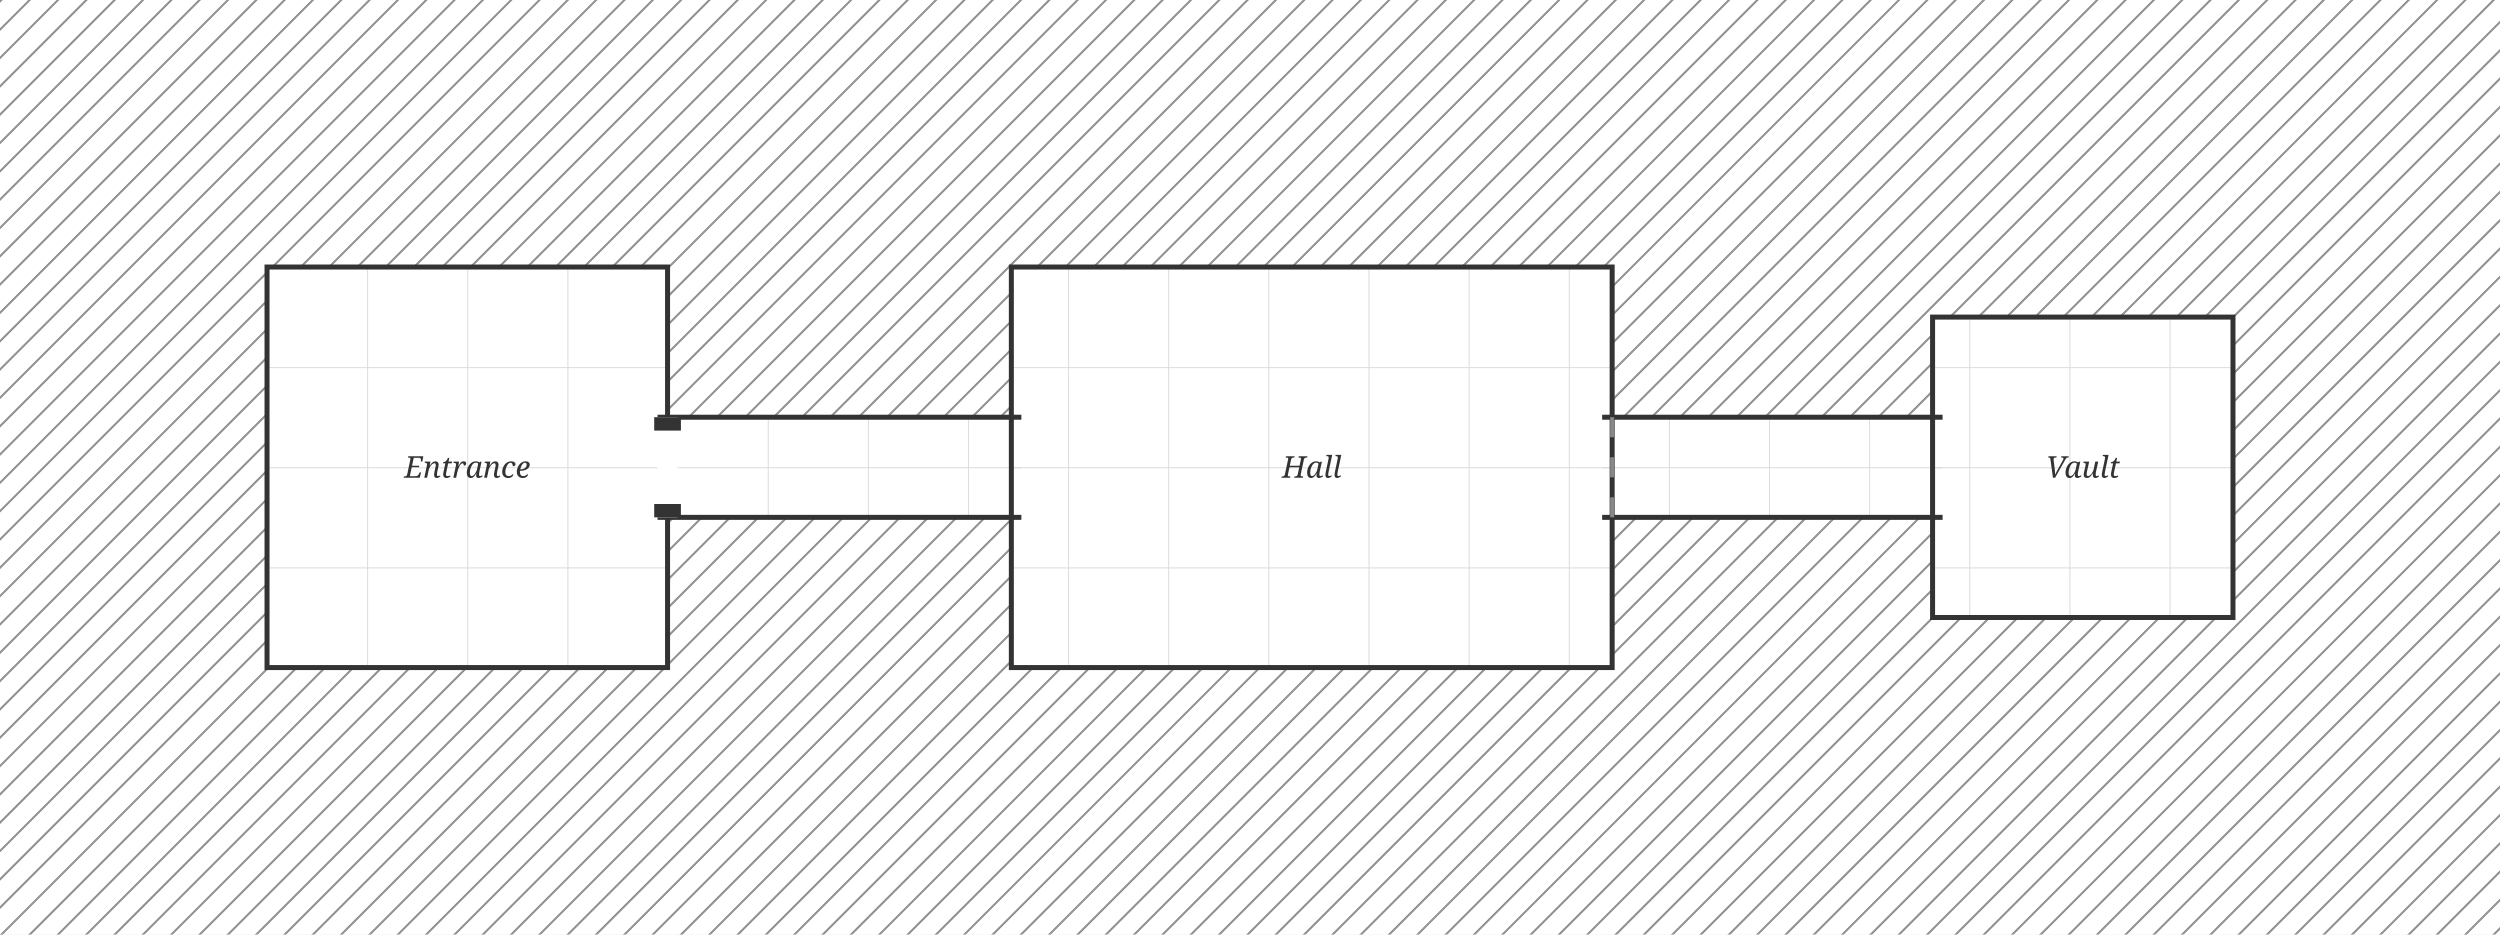
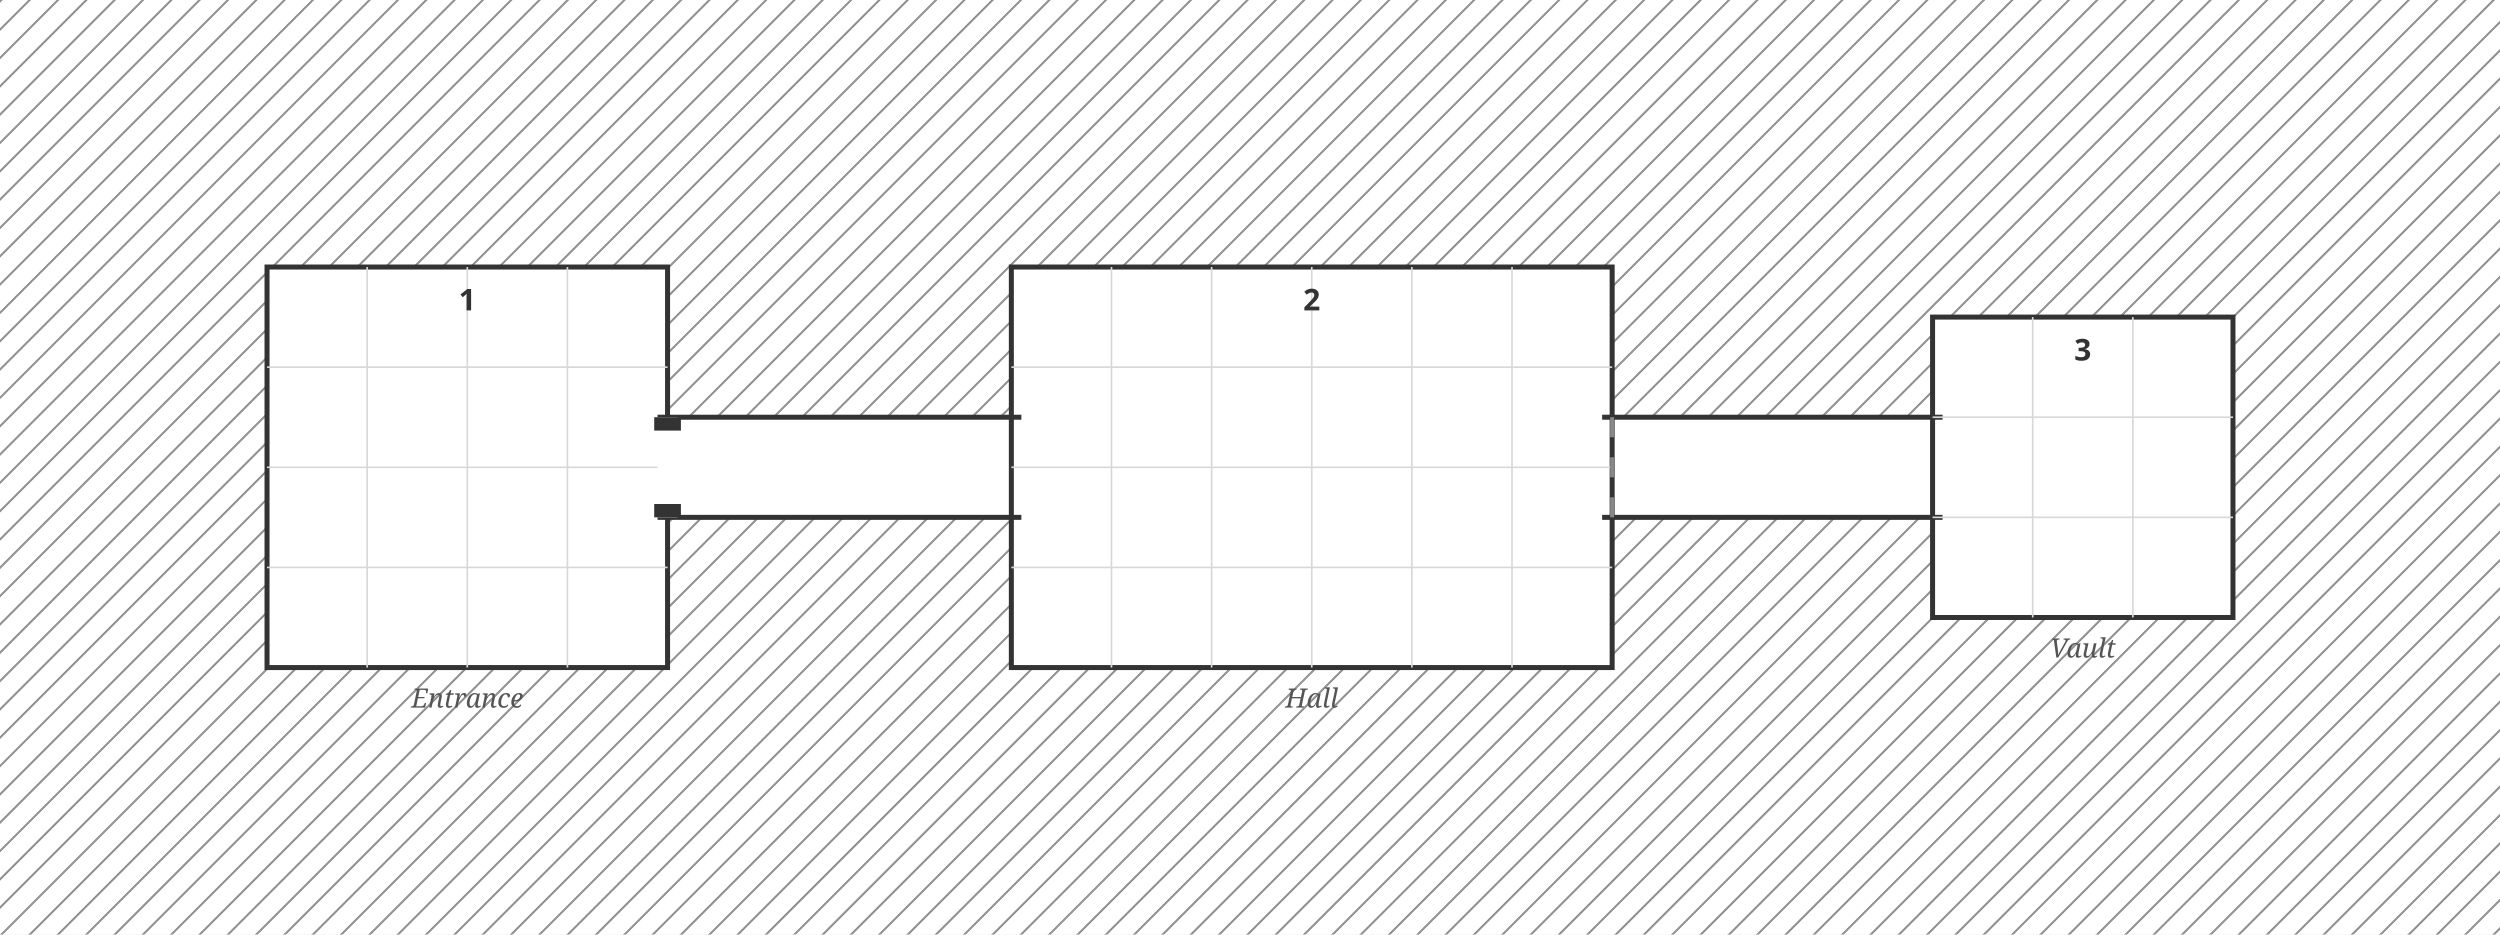
<svg xmlns="http://www.w3.org/2000/svg" viewBox="-140 -140 749 280" width="749" height="280">
  <defs>
    <pattern id="hatch" width="6" height="6" patternTransform="rotate(45 0 0)" patternUnits="userSpaceOnUse">
      <line x1="0" y1="0" x2="0" y2="6" stroke="#888" stroke-width="1.2" />
-     </pattern>
-     <pattern id="floorgrid" width="30" height="30" patternUnits="userSpaceOnUse">
-       <path d="M 30 0 L 0 0 0 30" fill="none" stroke="#d8d8d8" stroke-width="0.5" />
    </pattern>
    <symbol id="door-open" viewBox="0 0 30 30">
      <rect x="0" y="12" width="30" height="6" fill="white" />
      <rect x="0" y="11" width="4" height="8" fill="#333" />
      <rect x="26" y="11" width="4" height="8" fill="#333" />
    </symbol>
    <symbol id="door-locked" viewBox="0 0 30 30">
      <rect x="0" y="12" width="30" height="6" fill="white" />
      <rect x="2" y="11" width="26" height="8" fill="#333" />
      <rect x="4" y="13" width="22" height="4" fill="white" />
    </symbol>
    <symbol id="door-secret" viewBox="0 0 30 30">
      <line x1="0" y1="15" x2="30" y2="15" stroke="#888" stroke-width="1.2" stroke-dasharray="6,6" />
    </symbol>
    <symbol id="door-barred" viewBox="0 0 30 30">
      <rect x="0" y="12" width="30" height="6" fill="white" />
      <rect x="2" y="11" width="26" height="8" fill="#555" />
      <line x1="8" y1="11" x2="8" y2="19" stroke="white" stroke-width="2" />
      <line x1="15" y1="11" x2="15" y2="19" stroke="white" stroke-width="2" />
      <line x1="22" y1="11" x2="22" y2="19" stroke="white" stroke-width="2" />
    </symbol>
  </defs>
  <rect x="-140" y="-140" width="749" height="280" fill="white" />
  <rect x="-140" y="-140" width="749" height="280" fill="url(#hatch)" />
  <rect x="57" y="-15" width="109" height="30" fill="white" />
  <rect x="340" y="-15" width="102" height="30" fill="white" />
  <rect x="-60" y="-60" width="120" height="120" fill="white" />
  <rect x="163" y="-60" width="180" height="120" fill="white" />
  <rect x="439" y="-45" width="90" height="90" fill="white" />
-   <rect x="57" y="-15" width="109" height="30" fill="url(#floorgrid)" />
-   <rect x="340" y="-15" width="102" height="30" fill="url(#floorgrid)" />
-   <rect x="-60" y="-60" width="120" height="120" fill="url(#floorgrid)" />
-   <rect x="163" y="-60" width="180" height="120" fill="url(#floorgrid)" />
-   <rect x="439" y="-45" width="90" height="90" fill="url(#floorgrid)" />
  <line x1="57" y1="-15" x2="166" y2="-15" stroke="#333" stroke-width="1.5" />
  <line x1="57" y1="15" x2="166" y2="15" stroke="#333" stroke-width="1.5" />
  <line x1="340" y1="-15" x2="442" y2="-15" stroke="#333" stroke-width="1.5" />
  <line x1="340" y1="15" x2="442" y2="15" stroke="#333" stroke-width="1.5" />
  <rect x="-60" y="-60" width="120" height="120" fill="none" stroke="#333" stroke-width="1.5" />
  <rect x="163" y="-60" width="180" height="120" fill="none" stroke="#333" stroke-width="1.5" />
  <rect x="439" y="-45" width="90" height="90" fill="none" stroke="#333" stroke-width="1.5" />
+   <line x1="-30" y1="-60" x2="-30" y2="60" stroke="#d8d8d8" stroke-width="0.5" />
+   <line x1="0" y1="-60" x2="0" y2="60" stroke="#d8d8d8" stroke-width="0.5" />
+   <line x1="30" y1="-60" x2="30" y2="60" stroke="#d8d8d8" stroke-width="0.5" />
+   <line x1="-60" y1="-30" x2="60" y2="-30" stroke="#d8d8d8" stroke-width="0.5" />
+   <line x1="-60" y1="0" x2="60" y2="0" stroke="#d8d8d8" stroke-width="0.5" />
+   <line x1="-60" y1="30" x2="60" y2="30" stroke="#d8d8d8" stroke-width="0.5" />
+   <line x1="193" y1="-60" x2="193" y2="60" stroke="#d8d8d8" stroke-width="0.5" />
+   <line x1="223" y1="-60" x2="223" y2="60" stroke="#d8d8d8" stroke-width="0.5" />
+   <line x1="253" y1="-60" x2="253" y2="60" stroke="#d8d8d8" stroke-width="0.5" />
+   <line x1="283" y1="-60" x2="283" y2="60" stroke="#d8d8d8" stroke-width="0.5" />
+   <line x1="313" y1="-60" x2="313" y2="60" stroke="#d8d8d8" stroke-width="0.5" />
+   <line x1="163" y1="-30" x2="343" y2="-30" stroke="#d8d8d8" stroke-width="0.5" />
+   <line x1="163" y1="0" x2="343" y2="0" stroke="#d8d8d8" stroke-width="0.5" />
+   <line x1="163" y1="30" x2="343" y2="30" stroke="#d8d8d8" stroke-width="0.5" />
+   <line x1="469" y1="-45" x2="469" y2="45" stroke="#d8d8d8" stroke-width="0.5" />
+   <line x1="499" y1="-45" x2="499" y2="45" stroke="#d8d8d8" stroke-width="0.5" />
+   <line x1="439" y1="-15" x2="529" y2="-15" stroke="#d8d8d8" stroke-width="0.5" />
+   <line x1="439" y1="15" x2="529" y2="15" stroke="#d8d8d8" stroke-width="0.5" />
  <use href="#door-open" x="45" y="-15" width="30" height="30" transform="rotate(90,60,0)" />
  <use href="#door-secret" x="328" y="-15" width="30" height="30" transform="rotate(90,343,0)" />
-   <text x="0" y="0" text-anchor="middle" dominant-baseline="middle" fill="#333" font-size="9" font-family="serif" font-style="italic">Entrance</text>
-   <text x="253" y="0" text-anchor="middle" dominant-baseline="middle" fill="#333" font-size="9" font-family="serif" font-style="italic">Hall</text>
-   <text x="484" y="0" text-anchor="middle" dominant-baseline="middle" fill="#333" font-size="9" font-family="serif" font-style="italic">Vault</text>
+   <text x="0" y="-47" text-anchor="middle" dominant-baseline="auto" fill="#333" font-size="9" font-family="sans-serif" font-weight="bold">1</text>
+   <text x="0" y="72" text-anchor="middle" dominant-baseline="auto" fill="#555" font-size="8" font-family="serif" font-style="italic">Entrance</text>
+   <text x="253" y="-47" text-anchor="middle" dominant-baseline="auto" fill="#333" font-size="9" font-family="sans-serif" font-weight="bold">2</text>
+   <text x="253" y="72" text-anchor="middle" dominant-baseline="auto" fill="#555" font-size="8" font-family="serif" font-style="italic">Hall</text>
+   <text x="484" y="-32" text-anchor="middle" dominant-baseline="auto" fill="#333" font-size="9" font-family="sans-serif" font-weight="bold">3</text>
+   <text x="484" y="57" text-anchor="middle" dominant-baseline="auto" fill="#555" font-size="8" font-family="serif" font-style="italic">Vault</text>
</svg>
